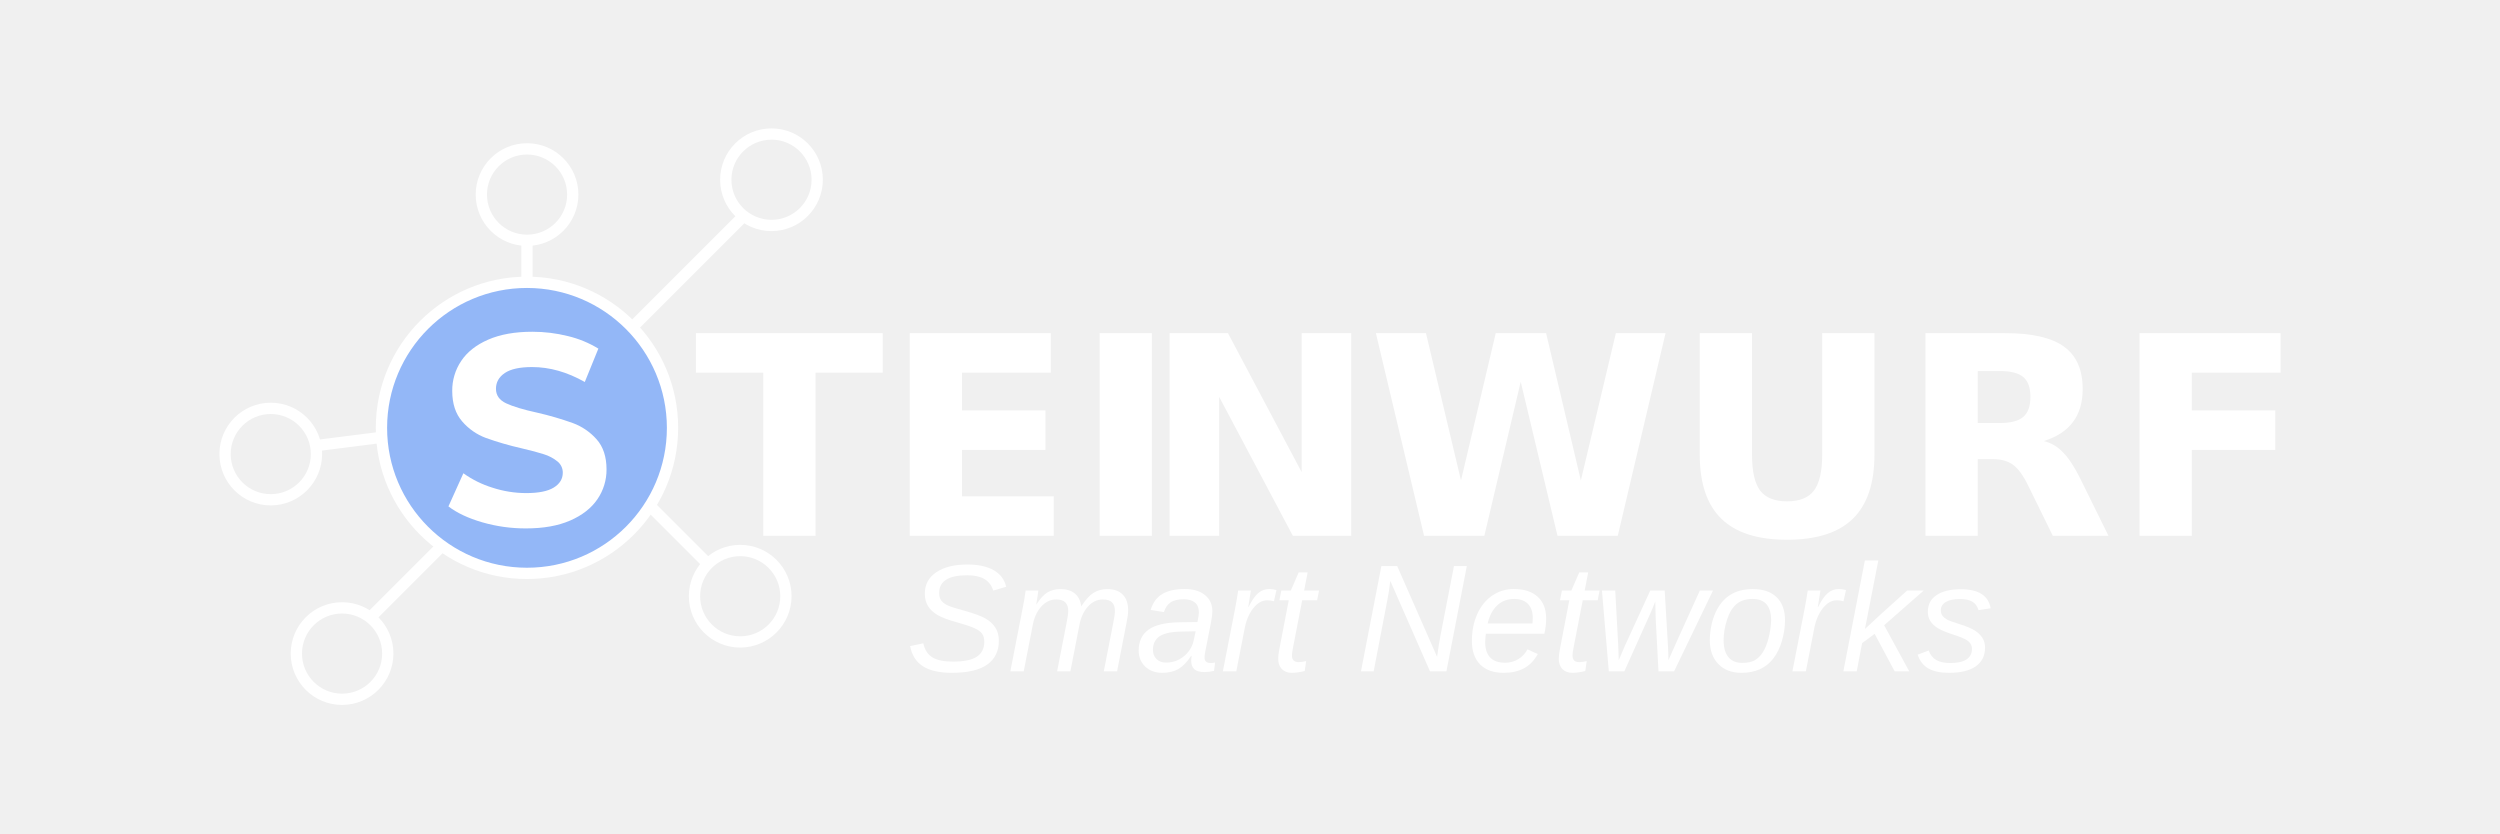
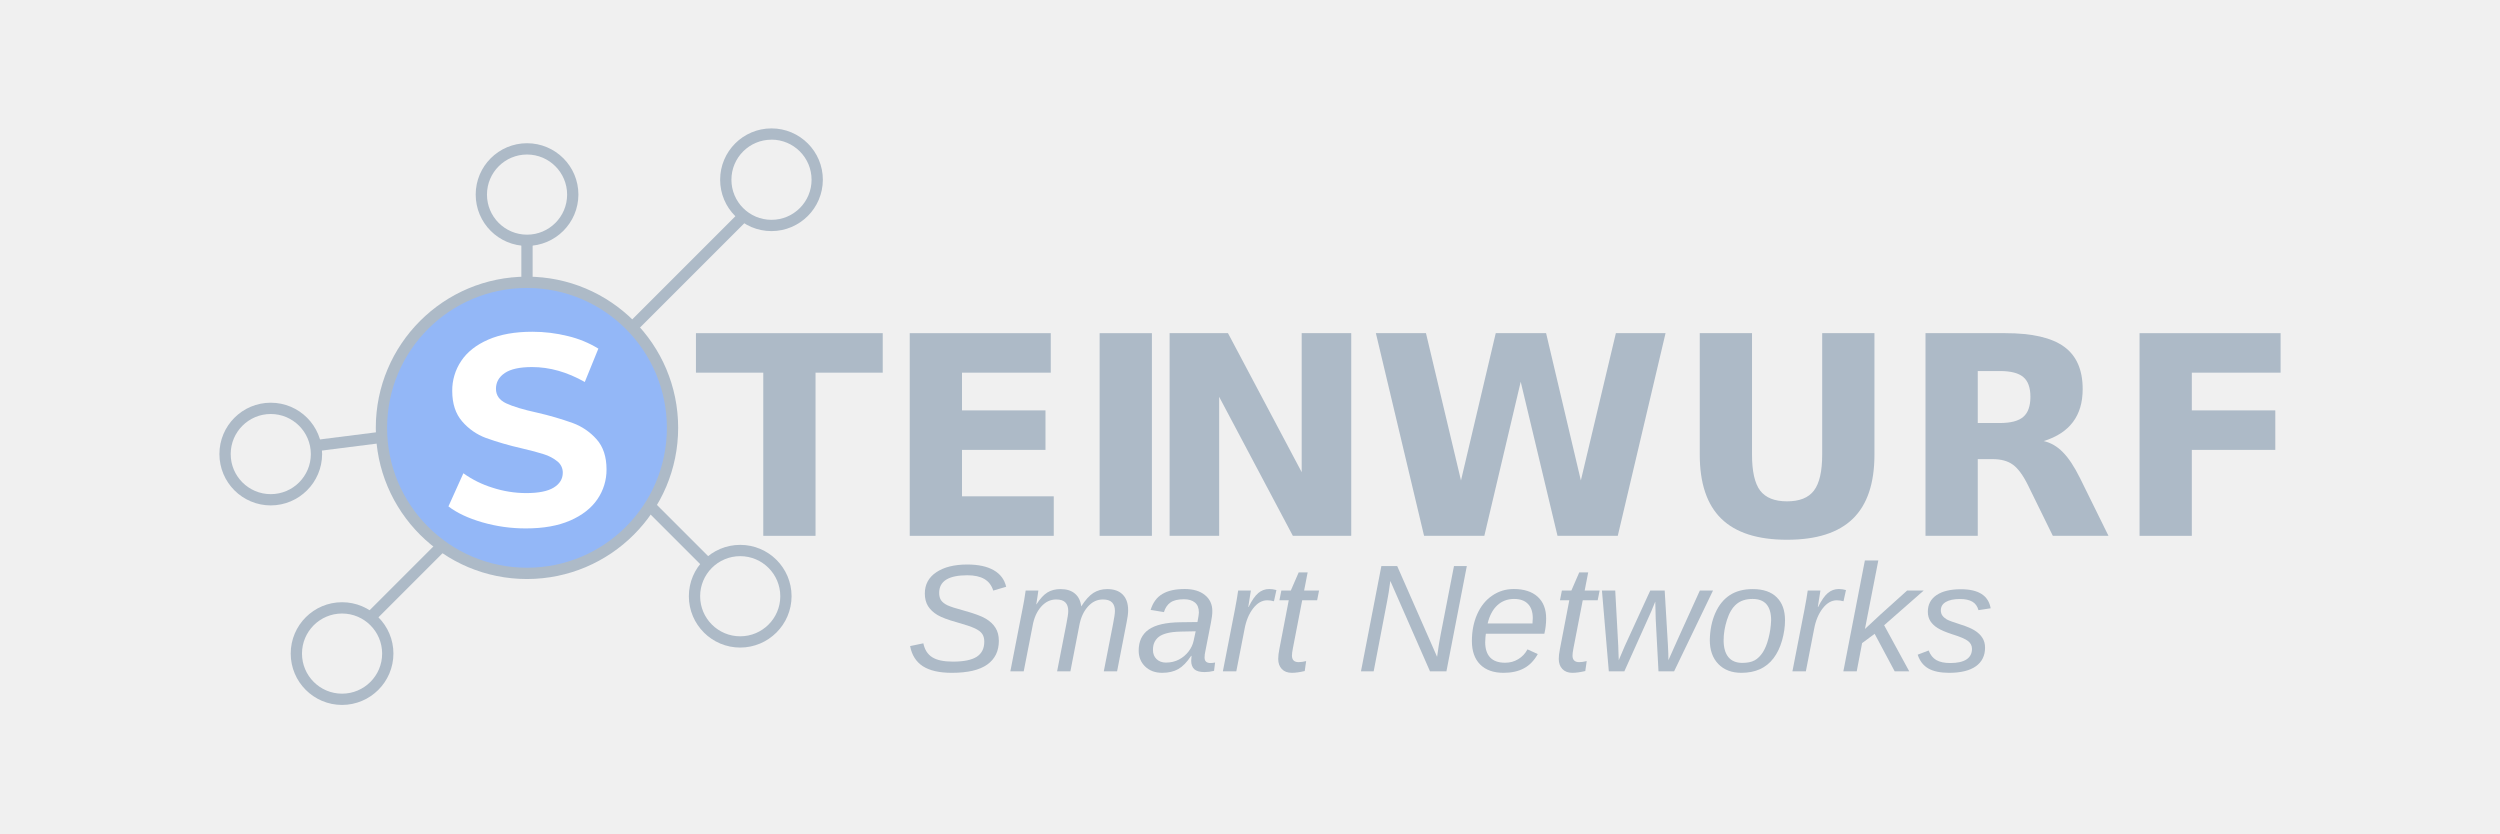
<svg xmlns="http://www.w3.org/2000/svg" id="Layer_1" data-name="Layer 1" viewBox="0 0 1500 500" version="1.1" width="1500" height="500">
  <defs id="defs4">
    <style id="style2">.cls-1{fill:#93b7f7;}.cls-2{fill:#fff;}.cls-3{font-size:199.86px;font-family:Montserrat-Bold, Montserrat;font-weight:700;}.cls-4{letter-spacing:0em;}.cls-5{letter-spacing:0em;}.cls-6{font-size:109.98px;fill:#040404;font-family:Arial-ItalicMT, Arial;font-style:italic;}</style>
  </defs>
  <g id="g2741" transform="translate(13.15208,12.53358)">
-     <rect x="128.821" y="385.571" width="94.64" height="6.768" transform="rotate(-45)" id="rect6" style="stroke-width:0.835;fill:#ffffff" />
-     <rect x="142.881" y="271.577" width="37.706" height="6.768" transform="rotate(-7.21)" id="rect8" style="stroke-width:0.835;fill:#ffffff" />
-     <rect x="57.288" y="471.306" width="6.768" height="52.378" transform="rotate(-45)" id="rect10" style="stroke-width:0.835;fill:#ffffff" />
-     <rect x="-107.206" y="397.543" width="63.477" height="6.768" transform="rotate(-45)" id="rect12" style="stroke-width:0.835;fill:#ffffff" />
-     <rect x="299.655" y="131.647" width="6.768" height="25.671" id="rect14" style="stroke-width:0.835;fill:#ffffff" />
-     <path d="m 303.086,135.027 a 30.812,30.812 0 1 1 30.804,-30.804 30.879,30.879 0 0 1 -30.804,30.804 z m 0,-54.848 a 24.044,24.044 0 1 0 24.036,24.044 24.069,24.069 0 0 0 -24.036,-24.044 z" id="path16" style="stroke-width:0.835;fill:#ffffff" />
-     <path d="m 149.316,290.716 a 30.812,30.812 0 1 1 30.804,-30.804 30.879,30.879 0 0 1 -30.804,30.804 z m 0,-54.848 a 24.044,24.044 0 1 0 24.036,24.044 24.069,24.069 0 0 0 -24.036,-24.044 z" id="path18" style="stroke-width:0.835;fill:#ffffff" />
-     <path d="M 449.745,126.13 A 30.812,30.812 0 1 1 480.557,95.318 30.879,30.879 0 0 1 449.745,126.13 Z m 0,-54.856 a 24.044,24.044 0 1 0 24.044,24.044 24.069,24.069 0 0 0 -24.044,-24.069 z" id="path20" style="stroke-width:0.835;fill:#ffffff" />
-     <path d="m 430.975,376.009 a 30.812,30.812 0 1 1 30.812,-30.812 30.879,30.879 0 0 1 -30.812,30.812 z m 0,-54.848 a 24.044,24.044 0 1 0 24.044,24.036 24.061,24.061 0 0 0 -24.044,-24.036 z" id="path22" style="stroke-width:0.835;fill:#ffffff" />
-     <path d="m 192.088,410.427 a 30.812,30.812 0 1 1 30.812,-30.812 30.879,30.879 0 0 1 -30.812,30.812 z m 0,-54.848 a 24.044,24.044 0 1 0 24.044,24.036 24.061,24.061 0 0 0 -24.044,-24.036 z" id="path24" style="stroke-width:0.835;fill:#ffffff" />
+     <rect x="128.821" y="385.571" width="94.64" height="6.768" transform="rotate(-45)" id="rect6" style="stroke-width:0.835;fill:#adbac7;fill-opacity:1" />
+     <rect x="142.881" y="271.577" width="37.706" height="6.768" transform="rotate(-7.21)" id="rect8" style="stroke-width:0.835;fill:#adbac7;fill-opacity:1" />
+     <rect x="57.288" y="471.306" width="6.768" height="52.378" transform="rotate(-45)" id="rect10" style="stroke-width:0.835;fill:#adbac7;fill-opacity:1" />
+     <rect x="-107.206" y="397.543" width="63.477" height="6.768" transform="rotate(-45)" id="rect12" style="stroke-width:0.835;fill:#adbac7;fill-opacity:1" />
+     <rect x="299.655" y="131.647" width="6.768" height="25.671" id="rect14" style="stroke-width:0.835;fill:#adbac7;fill-opacity:1" />
+     <path d="m 303.086,135.027 a 30.812,30.812 0 1 1 30.804,-30.804 30.879,30.879 0 0 1 -30.804,30.804 z m 0,-54.848 a 24.044,24.044 0 1 0 24.036,24.044 24.069,24.069 0 0 0 -24.036,-24.044 z" id="path16" style="stroke-width:0.835;fill:#adbac7;fill-opacity:1" />
+     <path d="m 149.316,290.716 a 30.812,30.812 0 1 1 30.804,-30.804 30.879,30.879 0 0 1 -30.804,30.804 z m 0,-54.848 a 24.044,24.044 0 1 0 24.036,24.044 24.069,24.069 0 0 0 -24.036,-24.044 z" id="path18" style="stroke-width:0.835;fill:#adbac7;fill-opacity:1" />
+     <path d="M 449.745,126.13 A 30.812,30.812 0 1 1 480.557,95.318 30.879,30.879 0 0 1 449.745,126.13 Z m 0,-54.856 a 24.044,24.044 0 1 0 24.044,24.044 24.069,24.069 0 0 0 -24.044,-24.069 z" id="path20" style="stroke-width:0.835;fill:#adbac7;fill-opacity:1" />
+     <path d="m 430.975,376.009 a 30.812,30.812 0 1 1 30.812,-30.812 30.879,30.879 0 0 1 -30.812,30.812 z m 0,-54.848 a 24.044,24.044 0 1 0 24.044,24.036 24.061,24.061 0 0 0 -24.044,-24.036 z" id="path22" style="stroke-width:0.835;fill:#adbac7;fill-opacity:1" />
+     <path d="m 192.088,410.427 a 30.812,30.812 0 1 1 30.812,-30.812 30.879,30.879 0 0 1 -30.812,30.812 z m 0,-54.848 a 24.044,24.044 0 1 0 24.044,24.036 24.061,24.061 0 0 0 -24.044,-24.036 z" id="path24" style="stroke-width:0.835;fill:#adbac7;fill-opacity:1" />
    <circle class="cls-1" cx="303.328" cy="245.516" r="87.321" id="circle26" style="stroke-width:0.835" />
    <path class="cls-2" d="m 276.196,300.848 q -12.627,-3.664 -20.288,-9.539 l 8.963,-19.879 a 60.924,60.924 0 0 0 17.434,8.638 65.572,65.572 0 0 0 20.213,3.255 q 11.242,0 16.616,-3.338 5.375,-3.338 5.383,-8.88 a 8.504,8.504 0 0 0 -3.18,-6.768 24.203,24.203 0 0 0 -8.145,-4.315 q -5.007,-1.627 -13.445,-3.589 a 183.447,183.447 0 0 1 -21.348,-6.193 34.635,34.635 0 0 1 -14.263,-9.94 q -5.942,-6.852 -5.95,-18.252 a 31.714,31.714 0 0 1 5.383,-18.01 q 5.375,-8.062 16.216,-12.794 10.841,-4.732 26.481,-4.724 a 87.805,87.805 0 0 1 21.348,2.604 63.16,63.16 0 0 1 18.252,7.511 l -8.145,20.03 q -15.807,-8.963 -31.622,-8.963 -11.083,0 -16.374,3.58 -5.291,3.58 -5.3,9.456 0,5.842 6.109,8.721 6.109,2.879 18.661,5.617 a 187.311,187.311 0 0 1 21.348,6.226 35.386,35.386 0 0 1 14.271,9.756 q 5.95,6.677 5.95,18.085 a 31.171,31.171 0 0 1 -5.458,17.851 q -5.5,8.062 -16.349,12.794 -10.849,4.732 -26.564,4.724 a 93.28,93.28 0 0 1 -26.197,-3.664 z" id="path28" style="stroke-width:0.835" />
-     <path d="m 303.086,334.882 a 90.71,90.71 0 1 1 90.659,-90.71 90.81,90.81 0 0 1 -90.659,90.71 z m 0,-174.642 a 83.933,83.933 0 1 0 83.891,83.933 84.025,84.025 0 0 0 -83.891,-83.933 z" id="path30" style="stroke-width:0.835;fill:#ffffff" />
-     <g aria-label="TEINWURF" id="text36" class="cls-3" style="font-weight:700;font-size:199.86px;font-family:Montserrat-Bold, Montserrat;fill:#ffffff" transform="matrix(0.8345708,0,0,0.8345708,121.8962,39.28388)">
-       <path d="m 338.521,177.433 h 134.281 v 28.398 H 424.496 V 323.131 H 386.924 V 205.831 h -48.404 z" id="path2487" style="fill:#ffffff" />
-       <path d="m 492.222,177.433 h 101.394 v 28.398 h -63.822 v 27.129 h 60.017 v 28.398 h -60.017 v 33.375 h 65.969 v 28.398 H 492.222 Z" id="path2489" style="fill:#ffffff" />
-       <path d="m 628.747,177.433 h 37.571 V 323.131 H 628.747 Z" id="path2491" style="fill:#ffffff" />
-       <path d="m 679.051,177.433 h 41.963 l 52.99,99.93 v -99.93 h 35.62 v 145.699 h -41.963 l -52.99,-99.93 v 99.93 h -35.62 z" style="letter-spacing:0em;fill:#ffffff" id="path2493" />
-       <path d="m 827.348,177.433 h 36.01 l 25.178,105.883 24.983,-105.883 h 36.205 l 24.983,105.883 25.178,-105.883 h 35.717 l -34.351,145.699 h -43.329 L 931.474,212.369 905.32,323.131 H 861.991 Z" style="letter-spacing:0em;fill:#ffffff" id="path2495" />
-       <path d="m 1060.192,177.433 h 37.571 v 87.341 q 0,18.054 5.855,25.861 5.953,7.709 19.322,7.709 13.467,0 19.322,-7.709 5.953,-7.807 5.953,-25.861 v -87.341 h 37.571 v 87.341 q 0,30.935 -15.516,46.061 -15.517,15.126 -47.33,15.126 -31.716,0 -47.233,-15.126 -15.517,-15.126 -15.517,-46.061 z" style="letter-spacing:0em;fill:#ffffff" id="path2497" />
-       <path d="m 1275.862,242.036 q 11.808,0 16.883,-4.391 5.172,-4.391 5.172,-14.443 0,-9.954 -5.172,-14.248 -5.075,-4.294 -16.883,-4.294 h -15.809 v 37.376 z m -15.809,25.958 v 55.137 h -37.571 V 177.433 h 57.382 q 28.788,0 42.158,9.661 13.467,9.661 13.467,30.545 0,14.443 -7.026,23.714 -6.929,9.271 -20.981,13.662 7.71,1.757 13.76,8.002 6.148,6.148 12.394,18.737 l 20.396,41.377 h -40.011 l -17.761,-36.205 q -5.367,-10.93 -10.93,-14.931 -5.465,-4.001 -14.638,-4.001 z" style="letter-spacing:0em;fill:#ffffff" id="path2499" />
-       <path d="m 1376.377,177.433 h 101.394 v 28.398 h -63.822 v 27.129 h 60.017 v 28.398 h -60.017 v 61.773 h -37.571 z" style="letter-spacing:0em;fill:#ffffff" id="path2501" />
+     <path d="m 303.086,334.882 a 90.71,90.71 0 1 1 90.659,-90.71 90.81,90.81 0 0 1 -90.659,90.71 z m 0,-174.642 a 83.933,83.933 0 1 0 83.891,83.933 84.025,84.025 0 0 0 -83.891,-83.933 z" id="path30" style="stroke-width:0.835;fill:#adbac7;fill-opacity:1" />
+     <g aria-label="TEINWURF" id="text36" class="cls-3" style="font-weight:700;font-size:199.86px;font-family:Montserrat-Bold, Montserrat;fill:#adbac7;fill-opacity:1" transform="matrix(0.8345708,0,0,0.8345708,121.8962,39.28388)">
+       <path d="m 338.521,177.433 h 134.281 v 28.398 H 424.496 V 323.131 H 386.924 V 205.831 h -48.404 z" id="path2487" style="fill:#adbac7;fill-opacity:1" />
+       <path d="m 492.222,177.433 h 101.394 v 28.398 h -63.822 v 27.129 h 60.017 v 28.398 h -60.017 v 33.375 h 65.969 v 28.398 H 492.222 Z" id="path2489" style="fill:#adbac7;fill-opacity:1" />
+       <path d="m 628.747,177.433 h 37.571 V 323.131 H 628.747 Z" id="path2491" style="fill:#adbac7;fill-opacity:1" />
+       <path d="m 679.051,177.433 h 41.963 l 52.99,99.93 v -99.93 h 35.62 v 145.699 h -41.963 l -52.99,-99.93 v 99.93 h -35.62 z" style="letter-spacing:0em;fill:#adbac7;fill-opacity:1" id="path2493" />
+       <path d="m 827.348,177.433 h 36.01 l 25.178,105.883 24.983,-105.883 h 36.205 l 24.983,105.883 25.178,-105.883 h 35.717 l -34.351,145.699 h -43.329 L 931.474,212.369 905.32,323.131 H 861.991 Z" style="letter-spacing:0em;fill:#adbac7;fill-opacity:1" id="path2495" />
+       <path d="m 1060.192,177.433 h 37.571 v 87.341 q 0,18.054 5.855,25.861 5.953,7.709 19.322,7.709 13.467,0 19.322,-7.709 5.953,-7.807 5.953,-25.861 v -87.341 h 37.571 v 87.341 q 0,30.935 -15.516,46.061 -15.517,15.126 -47.33,15.126 -31.716,0 -47.233,-15.126 -15.517,-15.126 -15.517,-46.061 z" style="letter-spacing:0em;fill:#adbac7;fill-opacity:1" id="path2497" />
+       <path d="m 1275.862,242.036 q 11.808,0 16.883,-4.391 5.172,-4.391 5.172,-14.443 0,-9.954 -5.172,-14.248 -5.075,-4.294 -16.883,-4.294 h -15.809 v 37.376 z m -15.809,25.958 v 55.137 h -37.571 V 177.433 h 57.382 q 28.788,0 42.158,9.661 13.467,9.661 13.467,30.545 0,14.443 -7.026,23.714 -6.929,9.271 -20.981,13.662 7.71,1.757 13.76,8.002 6.148,6.148 12.394,18.737 l 20.396,41.377 h -40.011 l -17.761,-36.205 q -5.367,-10.93 -10.93,-14.931 -5.465,-4.001 -14.638,-4.001 z" style="letter-spacing:0em;fill:#adbac7;fill-opacity:1" id="path2499" />
+       <path d="m 1376.377,177.433 h 101.394 v 28.398 h -63.822 v 27.129 h 60.017 v 28.398 h -60.017 v 61.773 h -37.571 z" style="letter-spacing:0em;fill:#adbac7;fill-opacity:1" id="path2501" />
    </g>
-     <g aria-label="Smart Networks" id="text38" class="cls-6" style="font-style:italic;font-size:109.98px;font-family:Arial-ItalicMT, Arial;fill:#ffffff" transform="matrix(0.8345708,0,0,0.8345708,121.8962,39.28388)">
-       <path d="m 522.455,421.625 q -13.372,0 -20.782,-4.726 -7.357,-4.779 -9.183,-14.499 l 9.505,-1.987 q 1.45,6.927 6.444,10.042 4.994,3.115 14.768,3.115 11.761,0 17.184,-3.491 5.424,-3.544 5.424,-10.794 0,-3.598 -1.557,-5.746 -1.557,-2.202 -5.316,-3.92 -3.759,-1.772 -12.942,-4.35 -9.183,-2.524 -13.748,-5.155 -4.511,-2.685 -6.874,-6.444 -2.309,-3.759 -2.309,-9.022 0,-9.774 8.216,-15.305 8.27,-5.585 22.34,-5.585 11.814,0 18.957,4.081 7.142,4.081 8.968,11.922 l -9.29,2.739 q -1.772,-5.639 -6.39,-8.324 -4.565,-2.685 -12.298,-2.685 -20.192,0 -20.192,12.673 0,3.222 1.343,5.263 1.396,2.041 4.511,3.598 3.168,1.504 12.512,4.028 10.472,2.9 15.036,5.585 4.618,2.685 7.035,6.552 2.47,3.813 2.47,9.451 0,11.062 -8.324,17.023 -8.324,5.961 -25.508,5.961 z" id="path2579" style="fill:#ffffff" />
-       <path d="m 598.173,420.551 6.659,-34.047 q 1.343,-6.713 1.343,-9.344 0,-4.028 -2.041,-6.122 -2.041,-2.148 -6.659,-2.148 -6.229,0 -10.901,5.316 -4.618,5.316 -6.068,13.909 l -6.337,32.436 h -9.613 l 8.914,-45.7 q 1.074,-5.102 2.094,-12.405 h 9.129 q 0,0.591 -0.591,4.189 -0.537,3.544 -0.913,5.746 h 0.161 q 3.92,-6.122 7.84,-8.538 3.974,-2.417 9.451,-2.417 6.498,0 10.311,3.222 3.813,3.168 4.565,9.237 4.457,-6.981 8.753,-9.72 4.35,-2.739 9.935,-2.739 7.25,0 11.116,3.92 3.92,3.92 3.92,11.331 0,3.437 -1.128,8.807 l -6.82,35.067 h -9.559 l 6.659,-34.047 q 1.343,-6.713 1.343,-9.344 0,-4.028 -2.041,-6.122 -2.041,-2.148 -6.659,-2.148 -6.229,0 -10.848,5.263 -4.618,5.209 -6.122,13.801 l -6.337,32.597 z" id="path2581" style="fill:#ffffff" />
-       <path d="m 704.126,421.088 q -4.994,0 -7.303,-2.041 -2.255,-2.094 -2.255,-6.176 l 0.269,-3.437 h -0.322 q -4.457,6.766 -9.237,9.505 -4.779,2.685 -11.546,2.685 -7.518,0 -12.244,-4.511 -4.672,-4.511 -4.672,-11.492 0,-9.935 7.089,-15.036 7.142,-5.102 22.716,-5.316 l 12.459,-0.161 q 1.02,-5.263 1.02,-6.82 0,-4.887 -2.846,-7.196 -2.846,-2.363 -7.894,-2.363 -6.39,0 -9.666,2.309 -3.276,2.255 -4.726,6.927 l -9.559,-1.557 q 2.417,-7.894 8.377,-11.438 6.015,-3.598 16.11,-3.598 9.183,0 14.499,4.296 5.37,4.296 5.37,11.546 0,3.437 -1.02,8.431 l -3.974,20.299 q -0.591,2.578 -0.591,4.726 0,3.92 4.35,3.92 1.45,0 3.222,-0.376 l -0.752,6.015 q -3.544,0.859 -6.874,0.859 z m -6.337,-29.321 -10.687,0.215 q -6.39,0.161 -10.042,1.181 -3.652,0.967 -5.692,2.524 -1.987,1.504 -3.168,3.866 -1.128,2.309 -1.128,5.639 0,4.028 2.578,6.552 2.631,2.524 6.766,2.524 5.209,0 9.398,-2.202 4.189,-2.255 6.927,-5.853 2.739,-3.598 3.598,-7.733 z" id="path2583" style="fill:#ffffff" />
-       <path d="m 754.068,370.18 q -2.363,-0.698 -4.833,-0.698 -5.639,0 -10.203,5.907 -4.511,5.907 -6.122,14.875 l -5.907,30.287 h -9.666 l 8.7,-44.572 1.343,-7.411 0.967,-6.122 h 9.129 l -1.88,11.868 h 0.215 q 3.544,-7.142 6.981,-10.042 3.437,-2.9 7.948,-2.9 2.47,0 5.102,0.752 z" id="path2585" style="fill:#ffffff" />
-       <path d="m 766.903,421.625 q -4.565,0 -7.196,-2.739 -2.578,-2.739 -2.578,-7.25 0,-2.954 0.806,-6.981 l 6.766,-35.174 h -6.713 l 1.396,-7.035 h 6.82 l 5.639,-12.996 h 6.444 l -2.524,12.996 h 10.74 l -1.396,7.035 h -10.74 l -6.713,34.637 q -0.644,3.222 -0.644,5.102 0,4.726 4.833,4.726 2.255,0 5.37,-0.752 l -1.02,7.142 q -5.316,1.289 -9.29,1.289 z" id="path2587" style="fill:#ffffff" />
-       <path d="M 866.25,420.551 837.734,355.573 q -1.181,9.183 -2.255,14.338 l -9.72,50.64 h -9.129 l 14.66,-75.665 h 11.385 l 28.676,65.247 q 1.396,-10.15 2.417,-15.251 l 9.72,-49.996 h 9.237 l -14.66,75.665 z" id="path2589" style="fill:#ffffff" />
-       <path d="m 906.418,393.54 q -0.322,1.88 -0.483,6.068 0,7.142 3.544,10.955 3.598,3.813 10.794,3.813 5.209,0 9.451,-2.578 4.242,-2.578 6.605,-7.035 l 7.411,3.383 q -3.92,7.035 -9.988,10.257 -6.015,3.222 -14.607,3.222 -10.794,0 -16.808,-5.961 -5.961,-6.015 -5.961,-16.862 0,-10.794 3.813,-19.332 3.813,-8.592 10.74,-13.318 6.927,-4.779 15.573,-4.779 11.009,0 17.131,5.531 6.122,5.531 6.122,15.627 0,5.639 -1.289,11.009 z m 33.51,-7.411 0.215,-3.866 q 0,-6.659 -3.491,-10.203 -3.437,-3.544 -9.935,-3.544 -7.196,0 -12.136,4.618 -4.887,4.565 -6.874,12.996 z" id="path2591" style="fill:#ffffff" />
-       <path d="m 968.604,421.625 q -4.565,0 -7.196,-2.739 -2.578,-2.739 -2.578,-7.25 0,-2.954 0.806,-6.981 l 6.766,-35.174 h -6.713 l 1.396,-7.035 h 6.82 l 5.639,-12.996 h 6.444 l -2.524,12.996 h 10.74 l -1.396,7.035 h -10.74 l -6.713,34.637 q -0.644,3.222 -0.644,5.102 0,4.726 4.833,4.726 2.255,0 5.37,-0.752 l -1.02,7.142 q -5.316,1.289 -9.29,1.289 z" id="path2593" style="fill:#ffffff" />
-       <path d="m 1041.745,420.551 h -11.223 l -1.987,-37.483 -0.322,-12.673 q -1.611,4.028 -2.9,7.089 -1.289,3.007 -19.332,43.068 h -11.17 l -4.941,-58.105 h 9.559 l 2.148,39.47 0.376,10.633 4.35,-10.203 18.312,-39.9 h 10.364 l 2.363,39.9 q 0.322,5.8 0.322,10.203 1.772,-4.242 22.608,-50.103 h 9.451 z" id="path2595" style="fill:#ffffff" />
-       <path d="m 1121.491,383.874 q 0,6.981 -2.148,14.553 -2.148,7.518 -6.176,12.781 -3.974,5.209 -9.774,7.84 -5.8,2.578 -13.21,2.578 -10.525,0 -16.647,-6.337 -6.122,-6.337 -6.122,-17.238 0.215,-10.955 3.974,-19.44 3.759,-8.485 10.418,-12.835 6.659,-4.35 16.486,-4.35 11.277,0 17.238,5.907 5.961,5.853 5.961,16.54 z m -9.988,0 q 0,-15.359 -13.318,-15.359 -7.25,0 -11.653,3.759 -4.35,3.705 -6.766,11.277 -2.417,7.572 -2.417,14.66 0,7.948 3.437,12.136 3.437,4.135 9.988,4.135 5.531,0 8.861,-1.826 3.383,-1.88 5.907,-5.8 2.524,-3.974 4.081,-10.096 1.611,-6.122 1.88,-12.888 z" id="path2597" style="fill:#ffffff" />
-       <path d="m 1163.539,370.18 q -2.363,-0.698 -4.833,-0.698 -5.639,0 -10.203,5.907 -4.511,5.907 -6.122,14.875 l -5.907,30.287 h -9.666 l 8.7,-44.572 1.343,-7.411 0.967,-6.122 h 9.129 l -1.879,11.868 h 0.215 q 3.544,-7.142 6.981,-10.042 3.437,-2.9 7.948,-2.9 2.47,0 5.102,0.752 z" id="path2599" style="fill:#ffffff" />
-       <path d="m 1200.325,420.551 -14.392,-26.958 -9.022,6.659 -3.866,20.299 h -9.613 l 15.466,-79.693 h 9.666 l -9.613,49.244 10.955,-10.203 19.386,-17.453 h 11.922 l -28.462,24.971 18.044,33.134 z" id="path2601" style="fill:#ffffff" />
-       <path d="m 1265.303,403.528 q 0,8.7 -6.659,13.425 -6.659,4.672 -19.225,4.672 -9.344,0 -14.875,-3.115 -5.478,-3.168 -7.679,-9.935 l 7.894,-3.007 q 1.772,4.726 5.478,6.874 3.759,2.148 10.042,2.148 7.679,0 11.653,-2.578 3.974,-2.631 3.974,-7.626 0,-3.329 -2.739,-5.531 -2.739,-2.255 -11.6,-4.994 -6.874,-2.255 -10.311,-4.404 -3.437,-2.148 -5.263,-4.994 -1.826,-2.9 -1.826,-6.713 0,-7.787 6.229,-11.975 6.229,-4.242 17.56,-4.242 19.01,0 21.373,13.694 l -8.753,1.343 q -1.181,-4.242 -4.457,-6.122 -3.276,-1.88 -8.807,-1.88 -6.659,0 -10.257,2.148 -3.544,2.094 -3.544,5.961 0,2.255 1.128,3.813 1.128,1.557 3.222,2.792 2.148,1.181 9.827,3.598 6.82,2.148 10.257,4.35 3.49,2.202 5.424,5.209 1.933,3.007 1.933,7.089 z" id="path2603" style="fill:#ffffff" />
+     <g aria-label="Smart Networks" id="text38" class="cls-6" style="font-style:italic;font-size:109.98px;font-family:Arial-ItalicMT, Arial;fill:#adbac7;fill-opacity:1" transform="matrix(0.8345708,0,0,0.8345708,121.8962,39.28388)">
+       <path d="m 522.455,421.625 q -13.372,0 -20.782,-4.726 -7.357,-4.779 -9.183,-14.499 l 9.505,-1.987 q 1.45,6.927 6.444,10.042 4.994,3.115 14.768,3.115 11.761,0 17.184,-3.491 5.424,-3.544 5.424,-10.794 0,-3.598 -1.557,-5.746 -1.557,-2.202 -5.316,-3.92 -3.759,-1.772 -12.942,-4.35 -9.183,-2.524 -13.748,-5.155 -4.511,-2.685 -6.874,-6.444 -2.309,-3.759 -2.309,-9.022 0,-9.774 8.216,-15.305 8.27,-5.585 22.34,-5.585 11.814,0 18.957,4.081 7.142,4.081 8.968,11.922 l -9.29,2.739 q -1.772,-5.639 -6.39,-8.324 -4.565,-2.685 -12.298,-2.685 -20.192,0 -20.192,12.673 0,3.222 1.343,5.263 1.396,2.041 4.511,3.598 3.168,1.504 12.512,4.028 10.472,2.9 15.036,5.585 4.618,2.685 7.035,6.552 2.47,3.813 2.47,9.451 0,11.062 -8.324,17.023 -8.324,5.961 -25.508,5.961 z" id="path2579" style="fill:#adbac7;fill-opacity:1" />
+       <path d="m 598.173,420.551 6.659,-34.047 q 1.343,-6.713 1.343,-9.344 0,-4.028 -2.041,-6.122 -2.041,-2.148 -6.659,-2.148 -6.229,0 -10.901,5.316 -4.618,5.316 -6.068,13.909 l -6.337,32.436 h -9.613 l 8.914,-45.7 q 1.074,-5.102 2.094,-12.405 h 9.129 q 0,0.591 -0.591,4.189 -0.537,3.544 -0.913,5.746 h 0.161 q 3.92,-6.122 7.84,-8.538 3.974,-2.417 9.451,-2.417 6.498,0 10.311,3.222 3.813,3.168 4.565,9.237 4.457,-6.981 8.753,-9.72 4.35,-2.739 9.935,-2.739 7.25,0 11.116,3.92 3.92,3.92 3.92,11.331 0,3.437 -1.128,8.807 l -6.82,35.067 h -9.559 l 6.659,-34.047 q 1.343,-6.713 1.343,-9.344 0,-4.028 -2.041,-6.122 -2.041,-2.148 -6.659,-2.148 -6.229,0 -10.848,5.263 -4.618,5.209 -6.122,13.801 l -6.337,32.597 z" id="path2581" style="fill:#adbac7;fill-opacity:1" />
+       <path d="m 704.126,421.088 q -4.994,0 -7.303,-2.041 -2.255,-2.094 -2.255,-6.176 l 0.269,-3.437 h -0.322 q -4.457,6.766 -9.237,9.505 -4.779,2.685 -11.546,2.685 -7.518,0 -12.244,-4.511 -4.672,-4.511 -4.672,-11.492 0,-9.935 7.089,-15.036 7.142,-5.102 22.716,-5.316 l 12.459,-0.161 q 1.02,-5.263 1.02,-6.82 0,-4.887 -2.846,-7.196 -2.846,-2.363 -7.894,-2.363 -6.39,0 -9.666,2.309 -3.276,2.255 -4.726,6.927 l -9.559,-1.557 q 2.417,-7.894 8.377,-11.438 6.015,-3.598 16.11,-3.598 9.183,0 14.499,4.296 5.37,4.296 5.37,11.546 0,3.437 -1.02,8.431 l -3.974,20.299 q -0.591,2.578 -0.591,4.726 0,3.92 4.35,3.92 1.45,0 3.222,-0.376 l -0.752,6.015 q -3.544,0.859 -6.874,0.859 z m -6.337,-29.321 -10.687,0.215 q -6.39,0.161 -10.042,1.181 -3.652,0.967 -5.692,2.524 -1.987,1.504 -3.168,3.866 -1.128,2.309 -1.128,5.639 0,4.028 2.578,6.552 2.631,2.524 6.766,2.524 5.209,0 9.398,-2.202 4.189,-2.255 6.927,-5.853 2.739,-3.598 3.598,-7.733 z" id="path2583" style="fill:#adbac7;fill-opacity:1" />
+       <path d="m 754.068,370.18 q -2.363,-0.698 -4.833,-0.698 -5.639,0 -10.203,5.907 -4.511,5.907 -6.122,14.875 l -5.907,30.287 h -9.666 l 8.7,-44.572 1.343,-7.411 0.967,-6.122 h 9.129 l -1.88,11.868 h 0.215 q 3.544,-7.142 6.981,-10.042 3.437,-2.9 7.948,-2.9 2.47,0 5.102,0.752 z" id="path2585" style="fill:#adbac7;fill-opacity:1" />
+       <path d="m 766.903,421.625 q -4.565,0 -7.196,-2.739 -2.578,-2.739 -2.578,-7.25 0,-2.954 0.806,-6.981 l 6.766,-35.174 h -6.713 l 1.396,-7.035 h 6.82 l 5.639,-12.996 h 6.444 l -2.524,12.996 h 10.74 l -1.396,7.035 h -10.74 l -6.713,34.637 q -0.644,3.222 -0.644,5.102 0,4.726 4.833,4.726 2.255,0 5.37,-0.752 l -1.02,7.142 q -5.316,1.289 -9.29,1.289 z" id="path2587" style="fill:#adbac7;fill-opacity:1" />
+       <path d="M 866.25,420.551 837.734,355.573 q -1.181,9.183 -2.255,14.338 l -9.72,50.64 h -9.129 l 14.66,-75.665 h 11.385 l 28.676,65.247 q 1.396,-10.15 2.417,-15.251 l 9.72,-49.996 h 9.237 l -14.66,75.665 z" id="path2589" style="fill:#adbac7;fill-opacity:1" />
+       <path d="m 906.418,393.54 q -0.322,1.88 -0.483,6.068 0,7.142 3.544,10.955 3.598,3.813 10.794,3.813 5.209,0 9.451,-2.578 4.242,-2.578 6.605,-7.035 l 7.411,3.383 q -3.92,7.035 -9.988,10.257 -6.015,3.222 -14.607,3.222 -10.794,0 -16.808,-5.961 -5.961,-6.015 -5.961,-16.862 0,-10.794 3.813,-19.332 3.813,-8.592 10.74,-13.318 6.927,-4.779 15.573,-4.779 11.009,0 17.131,5.531 6.122,5.531 6.122,15.627 0,5.639 -1.289,11.009 z m 33.51,-7.411 0.215,-3.866 q 0,-6.659 -3.491,-10.203 -3.437,-3.544 -9.935,-3.544 -7.196,0 -12.136,4.618 -4.887,4.565 -6.874,12.996 z" id="path2591" style="fill:#adbac7;fill-opacity:1" />
+       <path d="m 968.604,421.625 q -4.565,0 -7.196,-2.739 -2.578,-2.739 -2.578,-7.25 0,-2.954 0.806,-6.981 l 6.766,-35.174 h -6.713 l 1.396,-7.035 h 6.82 l 5.639,-12.996 h 6.444 l -2.524,12.996 h 10.74 l -1.396,7.035 h -10.74 l -6.713,34.637 q -0.644,3.222 -0.644,5.102 0,4.726 4.833,4.726 2.255,0 5.37,-0.752 l -1.02,7.142 q -5.316,1.289 -9.29,1.289 z" id="path2593" style="fill:#adbac7;fill-opacity:1" />
+       <path d="m 1041.745,420.551 h -11.223 l -1.987,-37.483 -0.322,-12.673 q -1.611,4.028 -2.9,7.089 -1.289,3.007 -19.332,43.068 h -11.17 l -4.941,-58.105 h 9.559 l 2.148,39.47 0.376,10.633 4.35,-10.203 18.312,-39.9 h 10.364 l 2.363,39.9 q 0.322,5.8 0.322,10.203 1.772,-4.242 22.608,-50.103 h 9.451 z" id="path2595" style="fill:#adbac7;fill-opacity:1" />
+       <path d="m 1121.491,383.874 q 0,6.981 -2.148,14.553 -2.148,7.518 -6.176,12.781 -3.974,5.209 -9.774,7.84 -5.8,2.578 -13.21,2.578 -10.525,0 -16.647,-6.337 -6.122,-6.337 -6.122,-17.238 0.215,-10.955 3.974,-19.44 3.759,-8.485 10.418,-12.835 6.659,-4.35 16.486,-4.35 11.277,0 17.238,5.907 5.961,5.853 5.961,16.54 z m -9.988,0 q 0,-15.359 -13.318,-15.359 -7.25,0 -11.653,3.759 -4.35,3.705 -6.766,11.277 -2.417,7.572 -2.417,14.66 0,7.948 3.437,12.136 3.437,4.135 9.988,4.135 5.531,0 8.861,-1.826 3.383,-1.88 5.907,-5.8 2.524,-3.974 4.081,-10.096 1.611,-6.122 1.88,-12.888 z" id="path2597" style="fill:#adbac7;fill-opacity:1" />
+       <path d="m 1163.539,370.18 q -2.363,-0.698 -4.833,-0.698 -5.639,0 -10.203,5.907 -4.511,5.907 -6.122,14.875 l -5.907,30.287 h -9.666 l 8.7,-44.572 1.343,-7.411 0.967,-6.122 h 9.129 l -1.879,11.868 h 0.215 q 3.544,-7.142 6.981,-10.042 3.437,-2.9 7.948,-2.9 2.47,0 5.102,0.752 z" id="path2599" style="fill:#adbac7;fill-opacity:1" />
+       <path d="m 1200.325,420.551 -14.392,-26.958 -9.022,6.659 -3.866,20.299 h -9.613 l 15.466,-79.693 h 9.666 l -9.613,49.244 10.955,-10.203 19.386,-17.453 h 11.922 l -28.462,24.971 18.044,33.134 z" id="path2601" style="fill:#adbac7;fill-opacity:1" />
+       <path d="m 1265.303,403.528 q 0,8.7 -6.659,13.425 -6.659,4.672 -19.225,4.672 -9.344,0 -14.875,-3.115 -5.478,-3.168 -7.679,-9.935 l 7.894,-3.007 q 1.772,4.726 5.478,6.874 3.759,2.148 10.042,2.148 7.679,0 11.653,-2.578 3.974,-2.631 3.974,-7.626 0,-3.329 -2.739,-5.531 -2.739,-2.255 -11.6,-4.994 -6.874,-2.255 -10.311,-4.404 -3.437,-2.148 -5.263,-4.994 -1.826,-2.9 -1.826,-6.713 0,-7.787 6.229,-11.975 6.229,-4.242 17.56,-4.242 19.01,0 21.373,13.694 l -8.753,1.343 q -1.181,-4.242 -4.457,-6.122 -3.276,-1.88 -8.807,-1.88 -6.659,0 -10.257,2.148 -3.544,2.094 -3.544,5.961 0,2.255 1.128,3.813 1.128,1.557 3.222,2.792 2.148,1.181 9.827,3.598 6.82,2.148 10.257,4.35 3.49,2.202 5.424,5.209 1.933,3.007 1.933,7.089 z" id="path2603" style="fill:#adbac7;fill-opacity:1" />
    </g>
  </g>
</svg>
